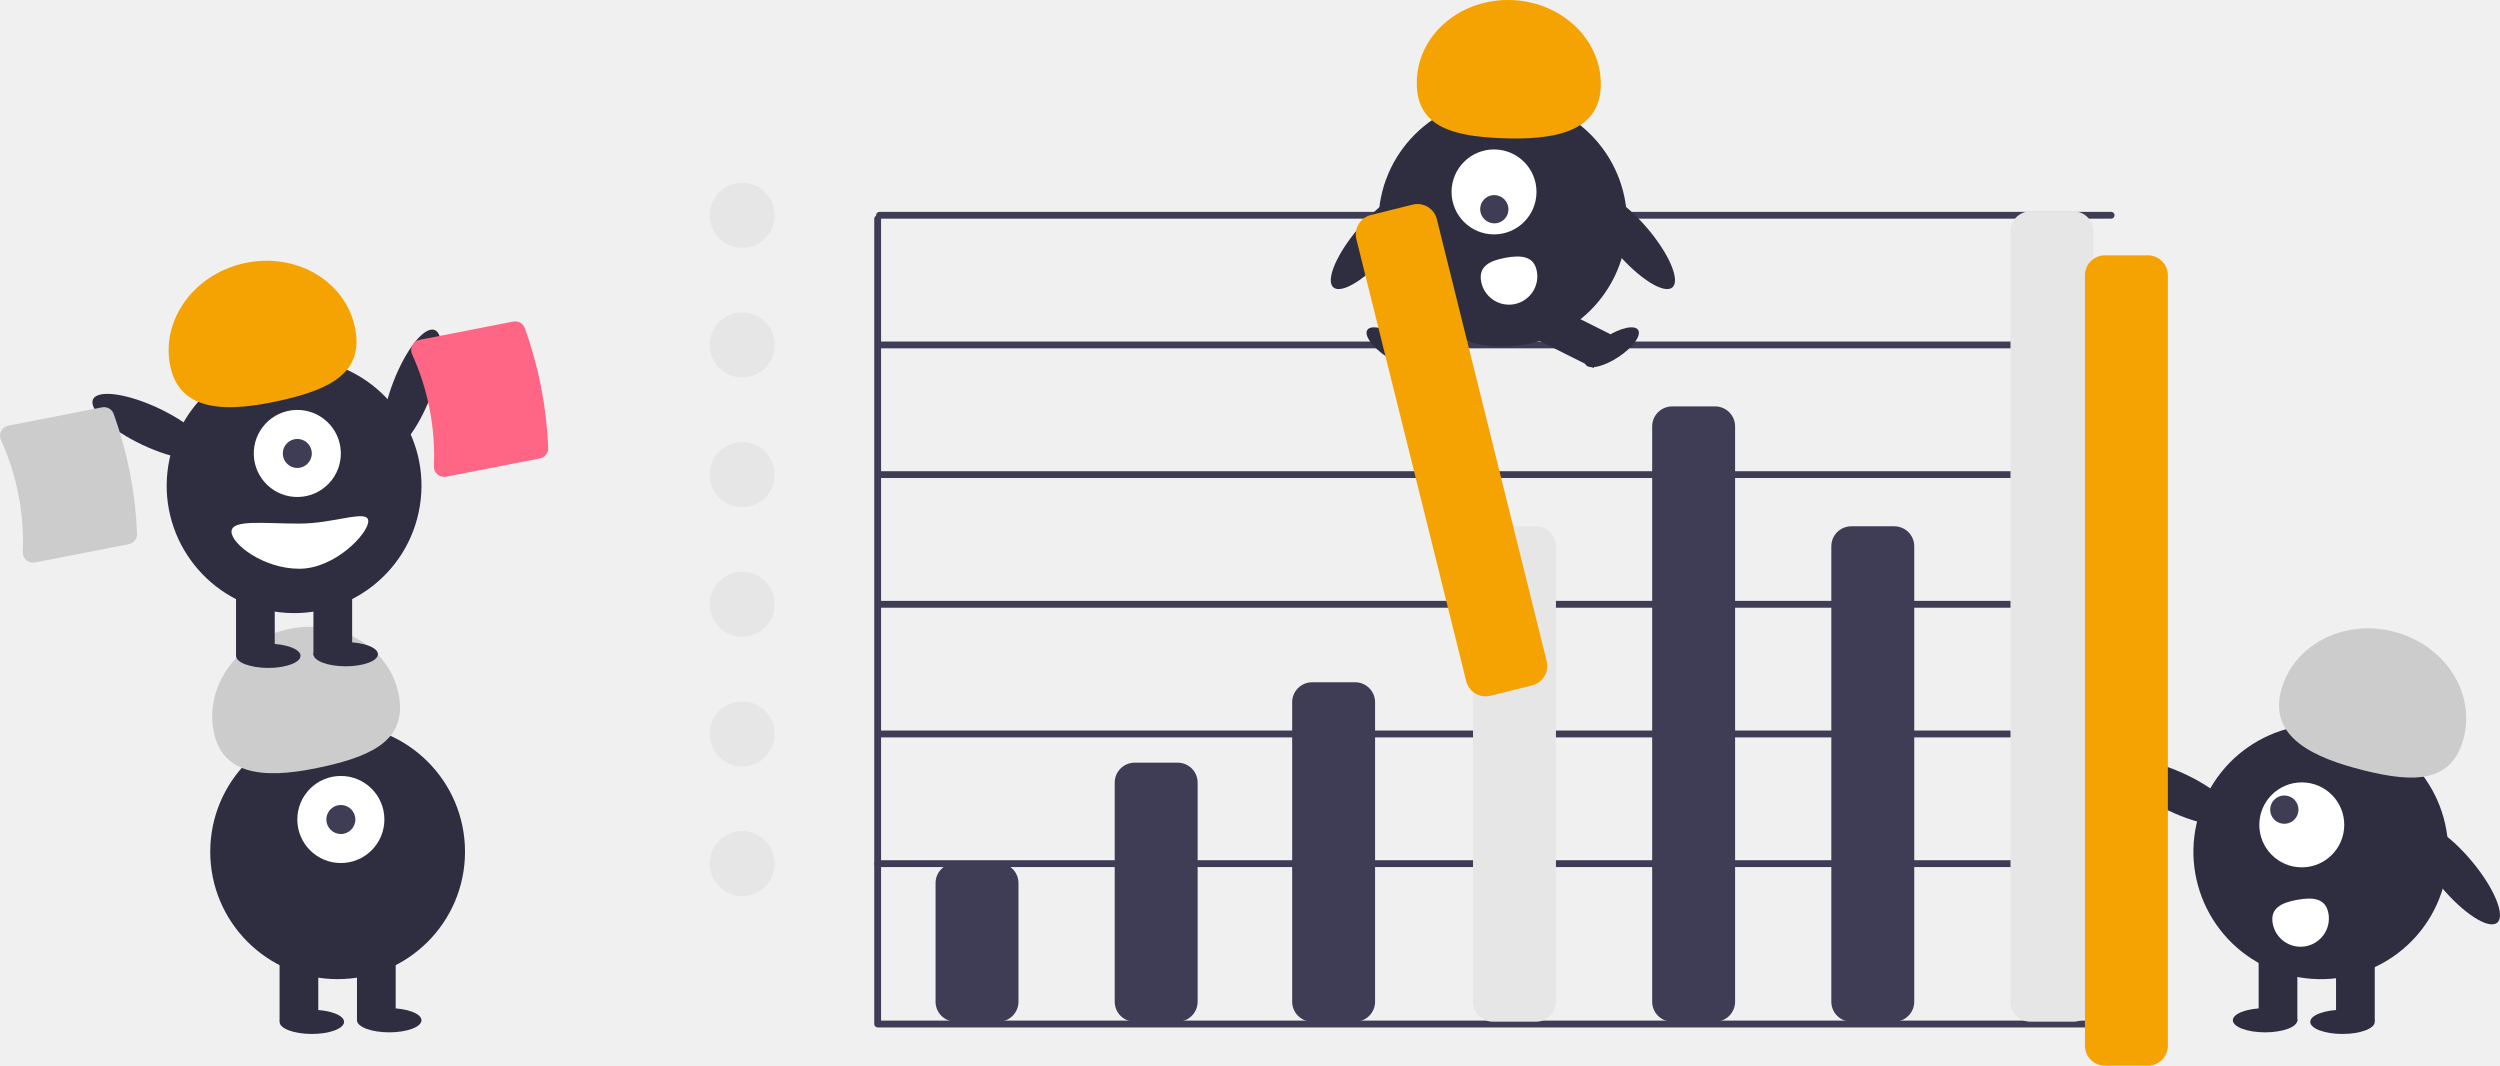
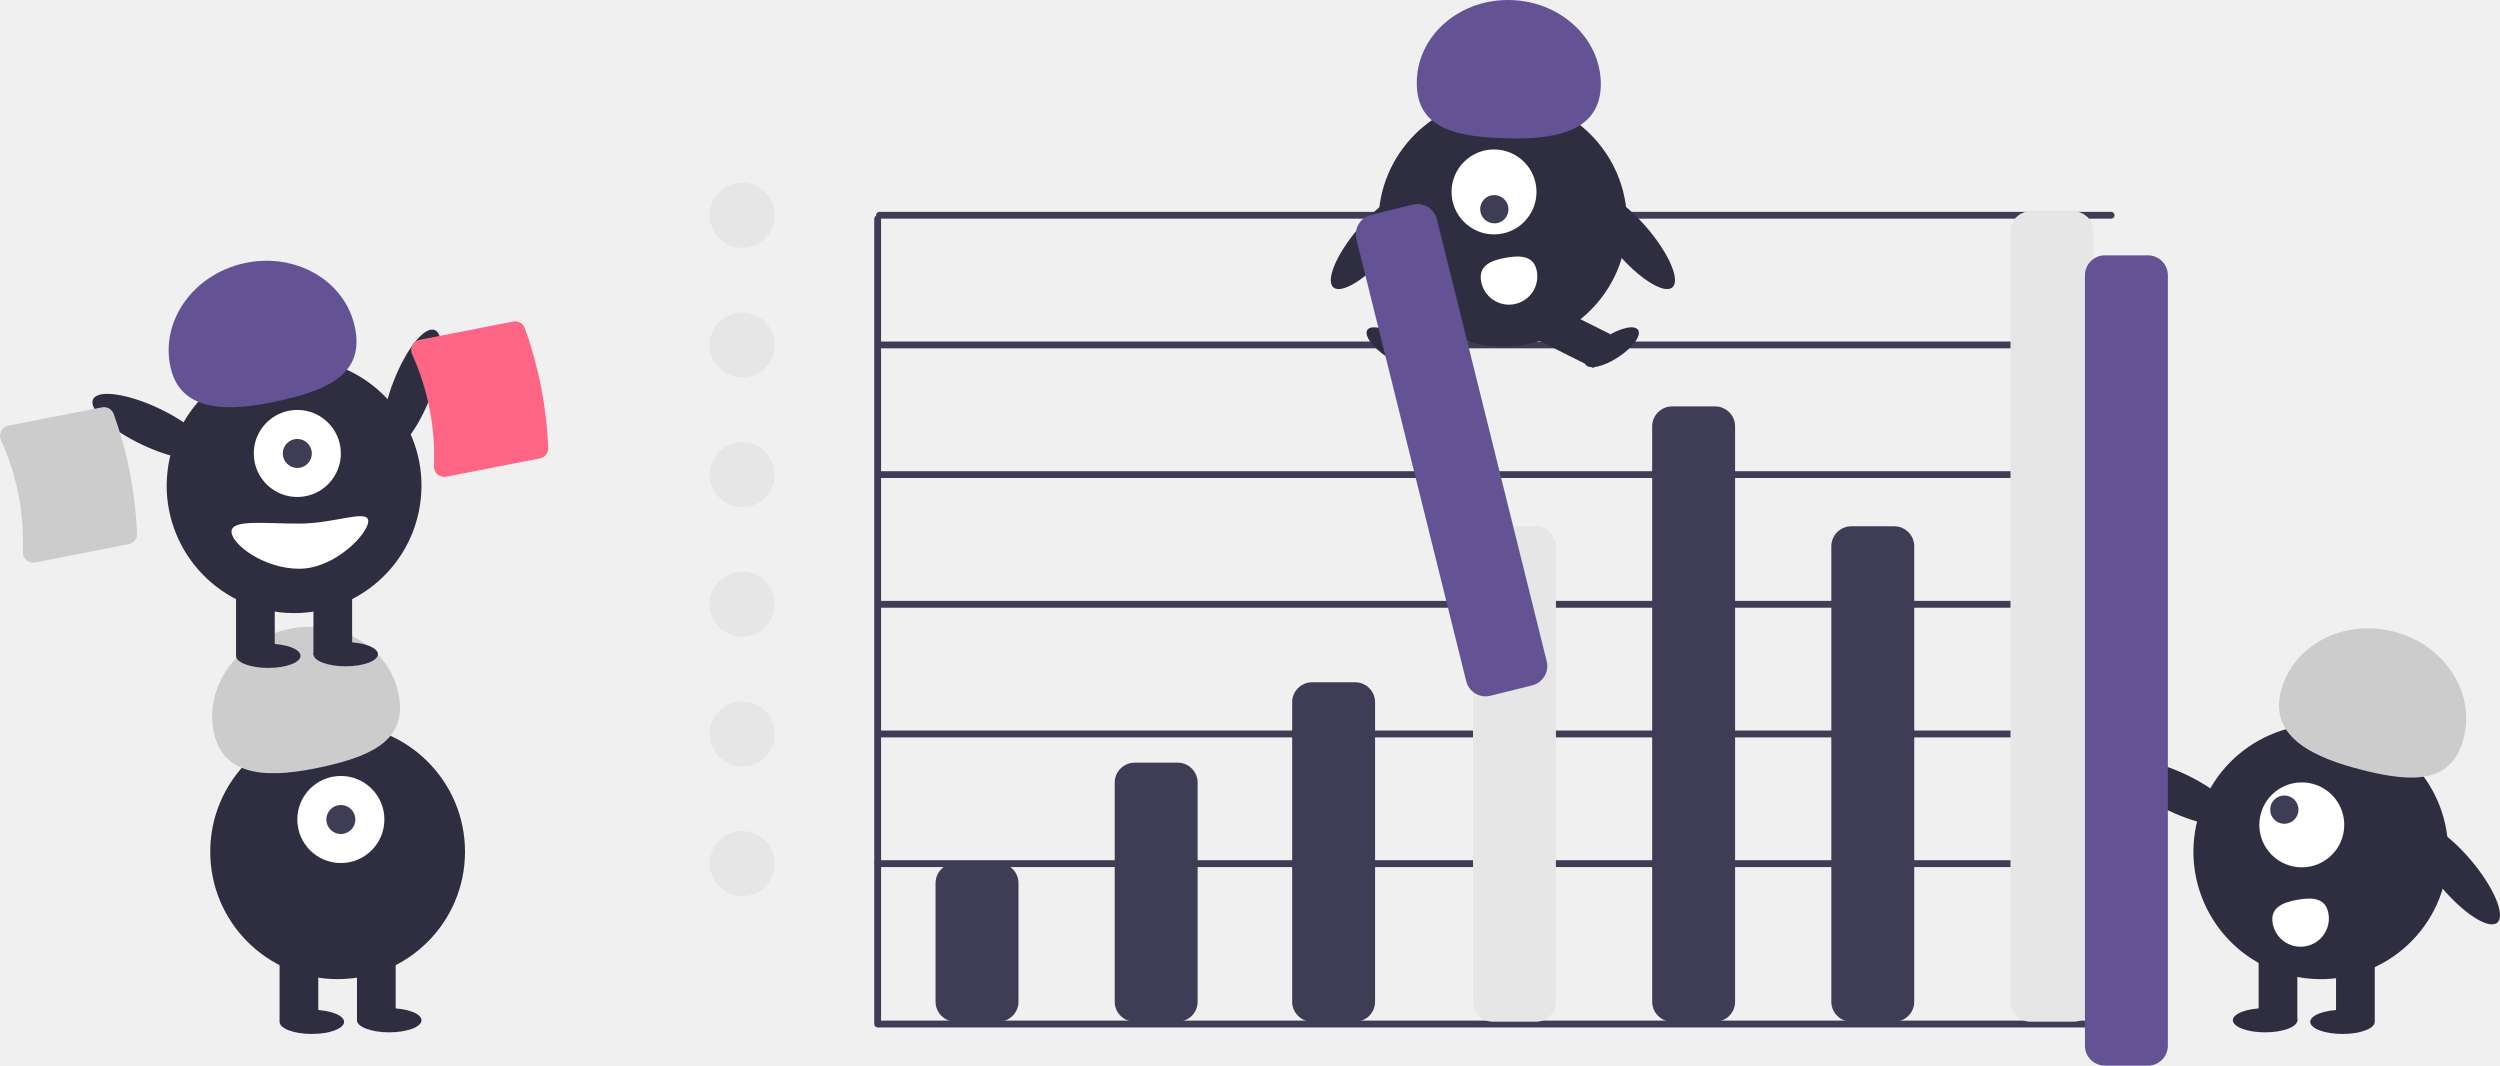
<svg xmlns="http://www.w3.org/2000/svg" data-name="Layer 1" width="845.197" height="360.271" viewBox="0 0 845.197 360.271">
  <path d="M890.595,617.218H474.118a1.154,1.154,0,0,1-1.154-1.154V343.797a1.154,1.154,0,0,1,2.307,0V614.911H890.595a1.154,1.154,0,0,1,0,2.307Z" transform="translate(-177.4015 -269.8646)" fill="#3f3d56" />
  <path d="M890.595,562.995H474.118a1.154,1.154,0,0,1,0-2.307H890.595a1.154,1.154,0,0,1,0,2.307Z" transform="translate(-177.4015 -269.8646)" fill="#3f3d56" />
  <path d="M891.172,519.156H474.695a1.154,1.154,0,0,1,0-2.307H891.172a1.154,1.154,0,0,1,0,2.307Z" transform="translate(-177.4015 -269.8646)" fill="#3f3d56" />
  <path d="M891.172,475.316H474.695a1.154,1.154,0,0,1,0-2.307H891.172a1.154,1.154,0,0,1,0,2.307Z" transform="translate(-177.4015 -269.8646)" fill="#3f3d56" />
  <path d="M891.172,431.476H474.695a1.154,1.154,0,0,1,0-2.307H891.172a1.154,1.154,0,0,1,0,2.307Z" transform="translate(-177.4015 -269.8646)" fill="#3f3d56" />
  <path d="M891.172,387.637H474.695a1.154,1.154,0,0,1,0-2.307H891.172a1.154,1.154,0,0,1,0,2.307Z" transform="translate(-177.4015 -269.8646)" fill="#3f3d56" />
  <path d="M891.172,343.797H474.695a1.154,1.154,0,0,1,0-2.307H891.172a1.154,1.154,0,0,1,0,2.307Z" transform="translate(-177.4015 -269.8646)" fill="#3f3d56" />
  <path d="M514.983,615.27H500.439a6.752,6.752,0,0,1-6.745-6.745V568.414a6.752,6.752,0,0,1,6.745-6.745h14.544a6.752,6.752,0,0,1,6.745,6.745V608.525A6.752,6.752,0,0,1,514.983,615.27Z" transform="translate(-177.4015 -269.8646)" fill="#3f3d56" />
  <path d="M575.551,615.27H561.007a6.752,6.752,0,0,1-6.745-6.745V534.452a6.752,6.752,0,0,1,6.745-6.745h14.544a6.752,6.752,0,0,1,6.745,6.745V608.525A6.752,6.752,0,0,1,575.551,615.27Z" transform="translate(-177.4015 -269.8646)" fill="#3f3d56" />
  <path d="M696.686,615.27H682.143a6.753,6.753,0,0,1-6.745-6.745V454.537a6.753,6.753,0,0,1,6.745-6.745h14.543a6.753,6.753,0,0,1,6.745,6.745V608.525A6.753,6.753,0,0,1,696.686,615.27Z" transform="translate(-177.4015 -269.8646)" fill="#e6e6e6" />
  <path d="M635.542,615.27H620.998a6.753,6.753,0,0,1-6.745-6.745V507.269a6.753,6.753,0,0,1,6.745-6.745h14.543a6.753,6.753,0,0,1,6.745,6.745V608.525A6.753,6.753,0,0,1,635.542,615.27Z" transform="translate(-177.4015 -269.8646)" fill="#3f3d56" />
  <path d="M757.254,615.27H742.711a6.753,6.753,0,0,1-6.745-6.745V414.009a6.753,6.753,0,0,1,6.745-6.745h14.544a6.753,6.753,0,0,1,6.745,6.745V608.525A6.753,6.753,0,0,1,757.254,615.27Z" transform="translate(-177.4015 -269.8646)" fill="#3f3d56" />
  <path d="M817.823,615.27H803.279a6.753,6.753,0,0,1-6.745-6.745V454.537a6.753,6.753,0,0,1,6.745-6.745h14.544a6.753,6.753,0,0,1,6.745,6.745V608.525A6.753,6.753,0,0,1,817.823,615.27Z" transform="translate(-177.4015 -269.8646)" fill="#3f3d56" />
  <path d="M878.39,615.27H863.847A6.753,6.753,0,0,1,857.102,608.525V348.062a6.753,6.753,0,0,1,6.745-6.745h14.543a6.753,6.753,0,0,1,6.745,6.745V608.525A6.753,6.753,0,0,1,878.39,615.27Z" transform="translate(-177.4015 -269.8646)" fill="#e6e6e6" />
  <circle cx="508.038" cy="75.159" r="42.012" fill="#2f2e41" />
  <rect x="650.664" y="377.07" width="22.868" height="12.763" transform="translate(-279.016 67.19549) rotate(-26.60099)" fill="#2f2e41" />
  <ellipse cx="648.548" cy="387.264" rx="3.989" ry="10.636" transform="translate(-209.1668 445.6714) rotate(-56.60122)" fill="#2f2e41" />
  <rect x="702.4" y="372.018" width="12.763" height="22.868" transform="translate(-128.8564 575.6413) rotate(-63.39901)" fill="#2f2e41" />
  <ellipse cx="722.331" cy="387.264" rx="10.636" ry="3.989" transform="translate(-271.2902 191.7049) rotate(-33.39878)" fill="#2f2e41" />
  <circle cx="505.097" cy="64.882" r="14.359" fill="#fff" />
  <ellipse cx="682.597" cy="340.6" rx="4.766" ry="4.8" transform="translate(-218.3142 312.5636) rotate(-45)" fill="#3f3d56" />
-   <path d="M718.581,299.318c.632-15.554-12.773-28.728-29.941-29.425s-31.597,11.346-32.229,26.9,11.302,19.087,28.47,19.785S717.949,314.872,718.581,299.318Z" transform="translate(-177.4015 -269.8646)" fill="#f5a302" />
+   <path d="M718.581,299.318c.632-15.554-12.773-28.728-29.941-29.425s-31.597,11.346-32.229,26.9,11.302,19.087,28.47,19.785S717.949,314.872,718.581,299.318Z" transform="translate(-177.4015 -269.8646)" fill="#645394" />
  <ellipse cx="729.115" cy="351.084" rx="6.594" ry="21.006" transform="translate(-230.1947 289.7572) rotate(-40.64516)" fill="#2f2e41" />
  <ellipse cx="641.881" cy="351.084" rx="21.006" ry="6.594" transform="translate(-220.0119 339.5652) rotate(-49.35484)" fill="#2f2e41" />
  <path d="M696.978,361.58a9.572,9.572,0,0,1-18.835,3.429l-.003-.018c-.942-5.202,3.08-7.043,8.283-7.985S696.036,356.378,696.978,361.58Z" transform="translate(-177.4015 -269.8646)" fill="#fff" />
  <ellipse cx="1007.831" cy="565.299" rx="6.76" ry="21.534" transform="translate(-305.2117 508.9902) rotate(-39.93837)" fill="#2f2e41" />
  <circle cx="962.024" cy="557.821" r="43.067" transform="translate(-48.79241 1024.214) rotate(-71.56504)" fill="#2f2e41" />
  <rect x="789.767" y="321.756" width="13.084" height="23.442" fill="#2f2e41" />
  <rect x="763.6" y="321.756" width="13.084" height="23.442" fill="#2f2e41" />
  <ellipse cx="791.948" cy="345.471" rx="10.903" ry="4.089" fill="#2f2e41" />
  <ellipse cx="765.78" cy="344.926" rx="10.903" ry="4.089" fill="#2f2e41" />
  <path d="M948.501,503.685c3.846-15.487,20.821-24.601,37.915-20.356s27.834,20.24,23.989,35.727-16.604,15.537-33.698,11.292S944.655,519.172,948.501,503.685Z" transform="translate(-177.4015 -269.8646)" fill="#ccc" />
  <ellipse cx="913.516" cy="537.838" rx="6.76" ry="21.534" transform="translate(-141.3057 862.8808) rotate(-64.62574)" fill="#2f2e41" />
  <circle cx="778.184" cy="278.869" r="14.359" fill="#fff" />
  <circle cx="772.282" cy="273.723" r="4.786" fill="#3f3d56" />
  <path d="M964.593,578.649a9.572,9.572,0,0,1-18.835,3.429l-.003-.018c-.942-5.202,3.08-7.043,8.283-7.985S963.651,573.447,964.593,578.649Z" transform="translate(-177.4015 -269.8646)" fill="#fff" />
-   <path d="M903.565,630.135H889.022a6.753,6.753,0,0,1-6.745-6.745V362.928a6.753,6.753,0,0,1,6.745-6.745h14.543a6.753,6.753,0,0,1,6.745,6.745V623.391A6.753,6.753,0,0,1,903.565,630.135Z" transform="translate(-177.4015 -269.8646)" fill="#f5a302" />
+   <path d="M903.565,630.135H889.022a6.753,6.753,0,0,1-6.745-6.745V362.928a6.753,6.753,0,0,1,6.745-6.745h14.543a6.753,6.753,0,0,1,6.745,6.745V623.391A6.753,6.753,0,0,1,903.565,630.135Z" transform="translate(-177.4015 -269.8646)" fill="#645394" />
  <circle cx="114.144" cy="287.957" r="43.067" fill="#2f2e41" />
  <rect x="94.519" y="321.756" width="13.084" height="23.442" fill="#2f2e41" />
  <rect x="120.686" y="321.756" width="13.084" height="23.442" fill="#2f2e41" />
  <ellipse cx="105.422" cy="345.471" rx="10.903" ry="4.089" fill="#2f2e41" />
  <ellipse cx="131.589" cy="344.926" rx="10.903" ry="4.089" fill="#2f2e41" />
  <circle cx="115.235" cy="277.054" r="14.719" fill="#fff" />
  <circle cx="115.235" cy="277.054" r="4.906" fill="#3f3d56" />
  <path d="M249.769,517.77c-3.477-15.574,7.639-31.31,24.829-35.149s33.944,5.675,37.422,21.249-7.915,21.318-25.105,25.156S253.246,533.344,249.769,517.77Z" transform="translate(-177.4015 -269.8646)" fill="#ccc" />
  <ellipse cx="316.634" cy="401.549" rx="21.534" ry="6.76" transform="translate(-348.8993 284.0852) rotate(-69.08217)" fill="#2f2e41" />
  <circle cx="276.826" cy="434.071" r="43.067" transform="translate(-373.3838 367.9278) rotate(-80.78252)" fill="#2f2e41" />
  <rect x="79.799" y="198.006" width="13.084" height="23.442" fill="#2f2e41" />
  <rect x="105.967" y="198.006" width="13.084" height="23.442" fill="#2f2e41" />
  <ellipse cx="90.702" cy="221.72" rx="10.903" ry="4.089" fill="#2f2e41" />
  <ellipse cx="116.87" cy="221.175" rx="10.903" ry="4.089" fill="#2f2e41" />
  <circle cx="277.917" cy="423.168" r="14.719" transform="translate(-189.7116 -261.5185) rotate(-1.68323)" fill="#fff" />
  <circle cx="100.515" cy="153.303" r="4.906" fill="#3f3d56" />
-   <path d="M235.05,394.019c-3.477-15.574,7.639-31.31,24.829-35.149s33.944,5.675,37.422,21.249-7.915,21.318-25.105,25.156S238.527,409.593,235.05,394.019Z" transform="translate(-177.4015 -269.8646)" fill="#f5a302" />
+   <path d="M235.05,394.019c-3.477-15.574,7.639-31.31,24.829-35.149s33.944,5.675,37.422,21.249-7.915,21.318-25.105,25.156S238.527,409.593,235.05,394.019Z" transform="translate(-177.4015 -269.8646)" fill="#645394" />
  <ellipse cx="228.318" cy="414.087" rx="6.76" ry="21.534" transform="translate(-421.0639 173.0663) rotate(-64.62574)" fill="#2f2e41" />
  <path d="M255.672,449.608c0,4.215,10.853,12.539,22.897,12.539s23.335-11.867,23.335-16.082-11.292.818-23.335.818S255.672,445.393,255.672,449.608Z" transform="translate(-177.4015 -269.8646)" fill="#fff" />
-   <path d="M695.389,501.577l-14.114,3.507a6.753,6.753,0,0,1-8.172-4.919l-37.137-149.443a6.753,6.753,0,0,1,4.919-8.172l14.114-3.507a6.753,6.753,0,0,1,8.172,4.919l37.137,149.443A6.753,6.753,0,0,1,695.389,501.577Z" transform="translate(-177.4015 -269.8646)" fill="#f5a302" />
+   <path d="M695.389,501.577l-14.114,3.507a6.753,6.753,0,0,1-8.172-4.919l-37.137-149.443a6.753,6.753,0,0,1,4.919-8.172l14.114-3.507a6.753,6.753,0,0,1,8.172,4.919l37.137,149.443A6.753,6.753,0,0,1,695.389,501.577Z" transform="translate(-177.4015 -269.8646)" fill="#645394" />
  <path d="M359.938,424.84l-31.701,6.188a3.44,3.44,0,0,1-2.92-.772,3.498,3.498,0,0,1-1.217-2.82,82.894,82.894,0,0,0-7.376-37.786,3.499,3.499,0,0,1,.067-3.071,3.44,3.44,0,0,1,2.415-1.814l31.701-6.188a3.485,3.485,0,0,1,3.928,2.209,135.693,135.693,0,0,1,7.911,40.529A3.485,3.485,0,0,1,359.938,424.84Z" transform="translate(-177.4015 -269.8646)" fill="#ff6584" />
  <path d="M220.938,453.84l-31.701,6.188a3.44,3.44,0,0,1-2.92-.772,3.498,3.498,0,0,1-1.217-2.82,82.894,82.894,0,0,0-7.376-37.786,3.499,3.499,0,0,1,.067-3.071,3.44,3.44,0,0,1,2.415-1.814l31.701-6.188a3.485,3.485,0,0,1,3.928,2.209,135.693,135.693,0,0,1,7.911,40.529A3.485,3.485,0,0,1,220.938,453.84Z" transform="translate(-177.4015 -269.8646)" fill="#ccc" />
  <circle cx="250.924" cy="72.779" r="11" fill="#e6e6e6" />
  <circle cx="250.924" cy="116.619" r="11" fill="#e6e6e6" />
  <circle cx="250.924" cy="160.458" r="11" fill="#e6e6e6" />
  <circle cx="250.924" cy="204.298" r="11" fill="#e6e6e6" />
  <circle cx="250.924" cy="248.138" r="11" fill="#e6e6e6" />
  <circle cx="250.924" cy="291.977" r="11" fill="#e6e6e6" />
</svg>
